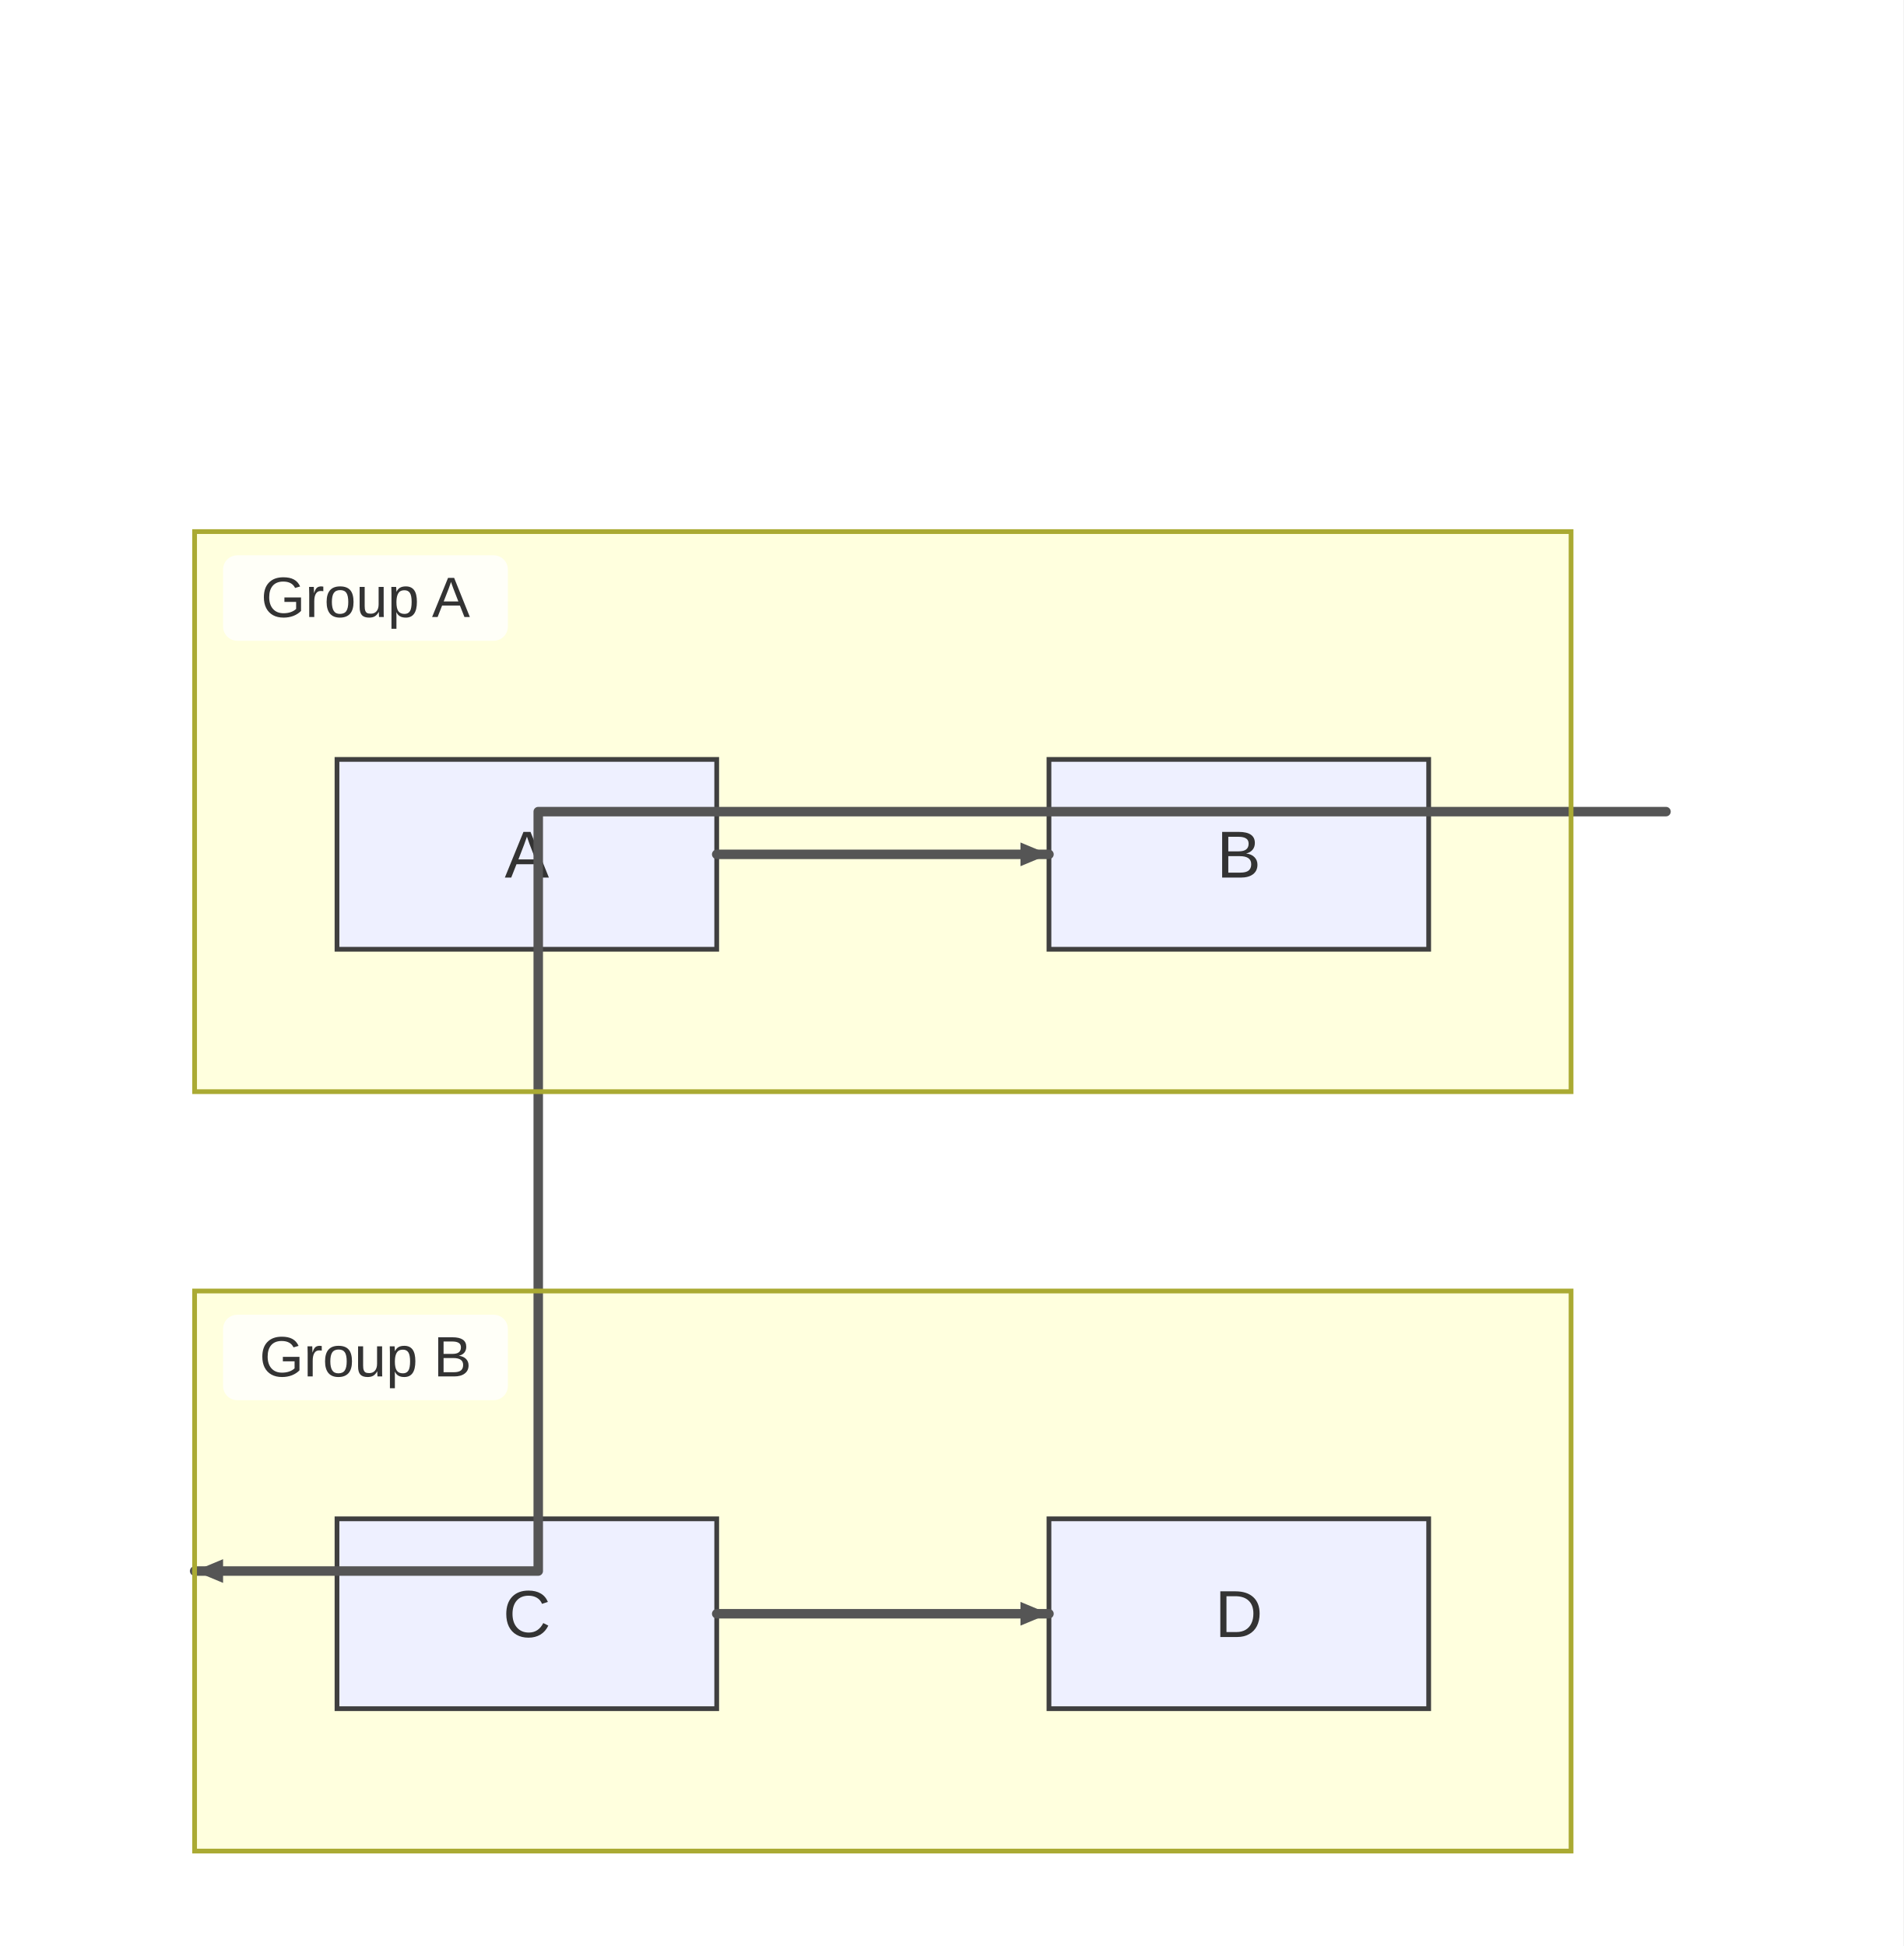
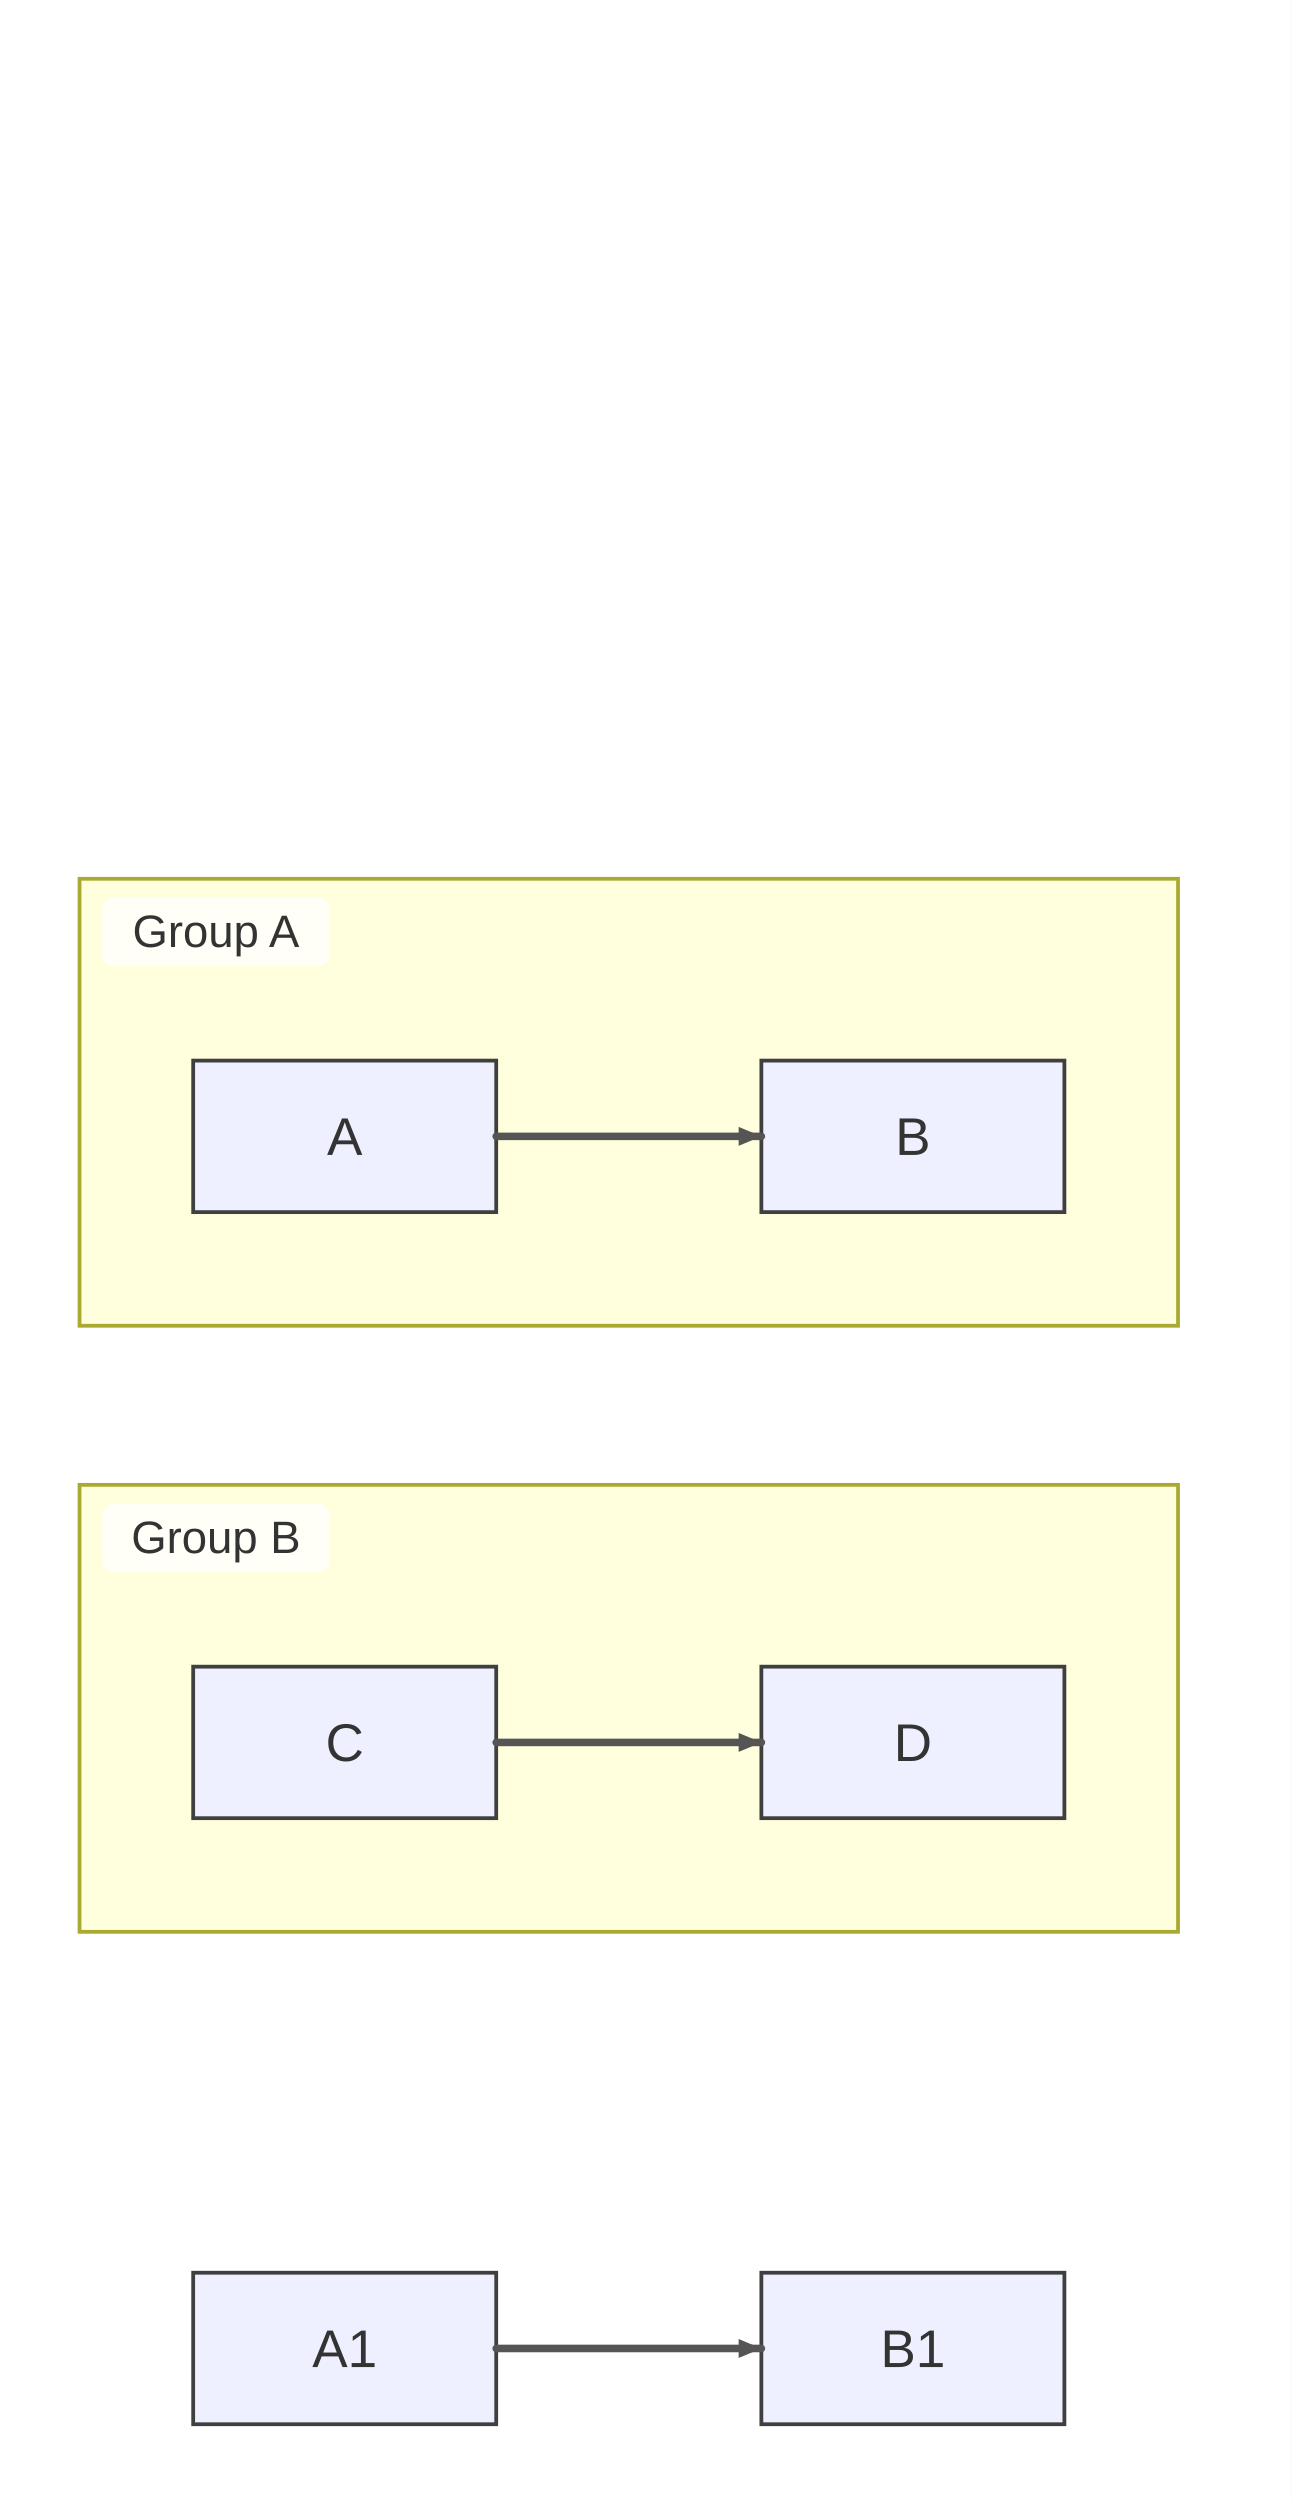
- <svg xmlns="http://www.w3.org/2000/svg" width="401" height="410" viewBox="0 0 401 410">
-   <rect x="0" y="0" width="401" height="410" fill="#ffffff" />
+ <svg xmlns="http://www.w3.org/2000/svg" width="341" height="660" viewBox="0 0 341 660">
+   <rect x="0" y="0" width="341" height="660" fill="#ffffff" />
  <style>
    .node-shape { fill: #eef0ff; stroke: #3f3f3f; stroke-width: 1px; }
    .node-label { fill: #333; font-family: Arial, sans-serif; font-size: 14px; }
    .edge-path { stroke: #555555; stroke-width: 2px; fill: none; }
    .edge-label-bg { fill: rgba(232,232,232, 0.8); opacity: 0.5; }
    .edge-label-text { fill: #333; font-family: Arial, sans-serif; font-size: 12px; }
    .edge-marker { stroke: #555555; }
    .edge-marker-fill { fill: #555555; }

    /* Basic stroke dash animation used by flowchart link animation presets */
    @keyframes dash { to { stroke-dashoffset: -1000; } }

    /* Cluster (flowchart + sequence blocks) */
    .cluster-bg { fill: #ffffde; }
    .cluster-border { fill: none; stroke: #aaaa33; stroke-width: 1px; }
    .cluster-title-bg { fill: rgba(255,255,255,0.8); }
    .cluster-label-text { fill: #333; font-family: Arial, sans-serif; font-size: 12px; }

    /* Notes */
    .note { fill: #fff5ad; stroke: #aaaa33; stroke-width: 1px; }
    .note-text { fill: #333; font-family: Arial, sans-serif; font-size: 12px; }

    /* Sequence-specific add-ons (safe for flowcharts too) */
    .actor-rect { fill: #eaeaea; stroke: #666; stroke-width: 1.5px; }
    .actor-label { fill: #111; font-family: Arial, sans-serif; font-size: 16px; }
    .lifeline { stroke: #999; stroke-width: 1px; }
    .activation { fill: #f4f4f4; stroke: #666; stroke-width: 1px; }
    .msg-line { stroke: #333; stroke-width: 1.5px; fill: none; }
    .msg-line.dotted { stroke-dasharray: 2 2; }
    .msg-line.thick { stroke-width: 3px; }
    .openhead { fill: none; stroke: #333; stroke-width: 1.5px; }
    .crosshead path { stroke: #333; stroke-width: 1.5px; }
    .msg-label { fill: #333; font-family: Arial, sans-serif; font-size: 12px; dominant-baseline: middle; }
    .msg-label-bg { fill: #ffffff; stroke: #cccccc; stroke-width: 1px; rx: 3; }

    /* State overlays */
    .lane-divider { stroke: #aaaaaa; stroke-width: 1px; stroke-dasharray: 4 3; }
    .end-double { stroke: #3f3f3f; stroke-width: 1px; fill: none; }
  </style>
  <defs>
    <marker id="arrow" viewBox="0 0 11 11" markerWidth="11" markerHeight="11" refX="11" refY="6" orient="auto" markerUnits="userSpaceOnUse">
      <path d="M0,0 L0,11 L11,6 z" fill="#555555" />
    </marker>
    <marker id="circle-marker" viewBox="0 0 9 9" markerWidth="9" markerHeight="9" refX="4.5" refY="4.5" orient="auto" markerUnits="userSpaceOnUse">
      <circle cx="4.5" cy="4.5" r="4.5" fill="#555555" />
    </marker>
    <marker id="cross-marker" viewBox="0 0 12 12" markerWidth="12" markerHeight="12" refX="6" refY="6" orient="auto" markerUnits="userSpaceOnUse">
      <path d="M1.5,1.5 L10.5,10.5 M10.5,1.5 L1.5,10.5" stroke="#555555" stroke-width="2.25" />
    </marker>
  </defs>
  <g class="subgraph-bg">
-     <g class="cluster-bg-layer" transform="translate(41,112)">
+     <g class="cluster-bg-layer" transform="translate(21,232)">
      <rect class="cluster-bg" x="0" y="0" width="290" height="118" rx="0" />
    </g>
-     <g class="cluster-bg-layer" transform="translate(41,272)">
+     <g class="cluster-bg-layer" transform="translate(21,392)">
      <rect class="cluster-bg" x="0" y="0" width="290" height="118" rx="0" />
    </g>
  </g>
  <g id="A">
-     <rect class="node-shape" x="71" y="160" width="80" height="40" rx="0" ry="0" />
-     <text class="node-label" x="111" y="184.9" text-anchor="middle">A</text>
+     <rect class="node-shape" x="51" y="280" width="80" height="40" rx="0" ry="0" />
+     <text class="node-label" x="91" y="304.9" text-anchor="middle">A</text>
  </g>
  <g id="B">
-     <rect class="node-shape" x="221" y="160" width="80" height="40" rx="0" ry="0" />
-     <text class="node-label" x="261" y="184.9" text-anchor="middle">B</text>
+     <rect class="node-shape" x="201" y="280" width="80" height="40" rx="0" ry="0" />
+     <text class="node-label" x="241" y="304.9" text-anchor="middle">B</text>
  </g>
  <g id="C">
-     <rect class="node-shape" x="71" y="320" width="80" height="40" rx="0" ry="0" />
-     <text class="node-label" x="111" y="344.9" text-anchor="middle">C</text>
+     <rect class="node-shape" x="51" y="440" width="80" height="40" rx="0" ry="0" />
+     <text class="node-label" x="91" y="464.9" text-anchor="middle">C</text>
  </g>
  <g id="D">
-     <rect class="node-shape" x="221" y="320" width="80" height="40" rx="0" ry="0" />
-     <text class="node-label" x="261" y="344.9" text-anchor="middle">D</text>
+     <rect class="node-shape" x="201" y="440" width="80" height="40" rx="0" ry="0" />
+     <text class="node-label" x="241" y="464.9" text-anchor="middle">D</text>
+   </g>
+   <g id="A1">
+     <rect class="node-shape" x="51" y="600" width="80" height="40" rx="0" ry="0" />
+     <text class="node-label" x="91" y="624.9" text-anchor="middle">A1</text>
+   </g>
+   <g id="B1">
+     <rect class="node-shape" x="201" y="600" width="80" height="40" rx="0" ry="0" />
+     <text class="node-label" x="241" y="624.9" text-anchor="middle">B1</text>
  </g>
  <g>
-     <path class="edge-path" d="M151,180 L161,180 C173,180 205,180 211,180 L221,180" stroke-linecap="round" stroke-linejoin="round" />
-     <path d="M221,180 L215,182.5 L215,177.5 Z" fill="#555555" />
+     <path class="edge-path" d="M131,300 L141,300 C153,300 185,300 191,300 L201,300" stroke-linecap="round" stroke-linejoin="round" />
+     <path d="M201,300 L195,302.5 L195,297.5 Z" fill="#555555" />
  </g>
  <g>
-     <path class="edge-path" d="M151,340 L161,340 C173,340 205,340 211,340 L221,340" stroke-linecap="round" stroke-linejoin="round" />
-     <path d="M221,340 L215,342.5 L215,337.5 Z" fill="#555555" />
+     <path class="edge-path" d="M131,460 L141,460 C153,460 185,460 191,460 L201,460" stroke-linecap="round" stroke-linejoin="round" />
+     <path d="M201,460 L195,462.5 L195,457.5 Z" fill="#555555" />
  </g>
  <g>
-     <path class="edge-path" d="M331,171 L351,171 L113.4,171 L113.4,331 L41,331" stroke-linecap="round" stroke-linejoin="round" />
-     <path d="M41,331 L47,328.5 L47,333.5 Z" fill="#555555" />
+     <path class="edge-path" d="M131,620 L141,620 C153,620 185,620 191,620 L201,620" stroke-linecap="round" stroke-linejoin="round" />
+     <path d="M201,620 L195,622.5 L195,617.5 Z" fill="#555555" />
  </g>
-   <g class="cluster-overlay" transform="translate(41,112)">
+   <g class="cluster-overlay" transform="translate(21,232)">
    <rect class="cluster-border" x="0" y="0" width="290" height="118" rx="0" />
    <rect class="cluster-title-bg" x="6" y="5" width="60" height="18" rx="3" />
    <text class="cluster-label-text" x="36" y="18" text-anchor="middle">Group A</text>
  </g>
-   <g class="cluster-overlay" transform="translate(41,272)">
+   <g class="cluster-overlay" transform="translate(21,392)">
    <rect class="cluster-border" x="0" y="0" width="290" height="118" rx="0" />
    <rect class="cluster-title-bg" x="6" y="5" width="60" height="18" rx="3" />
    <text class="cluster-label-text" x="36" y="18" text-anchor="middle">Group B</text>
  </g>
</svg>
